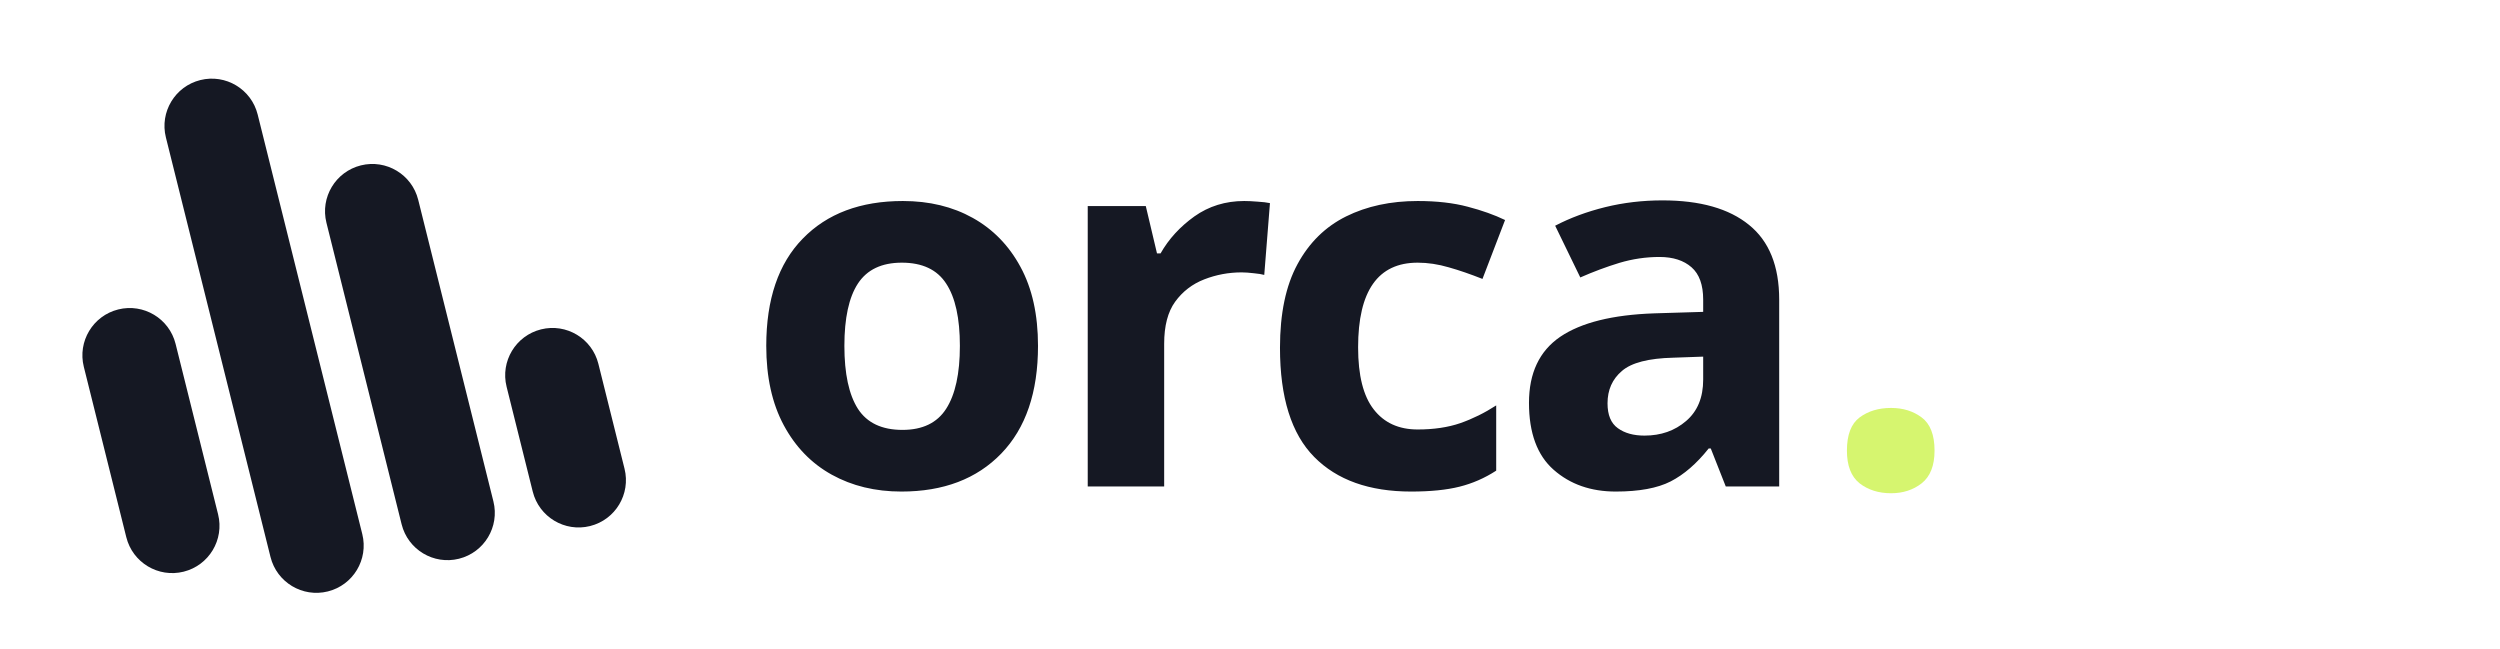
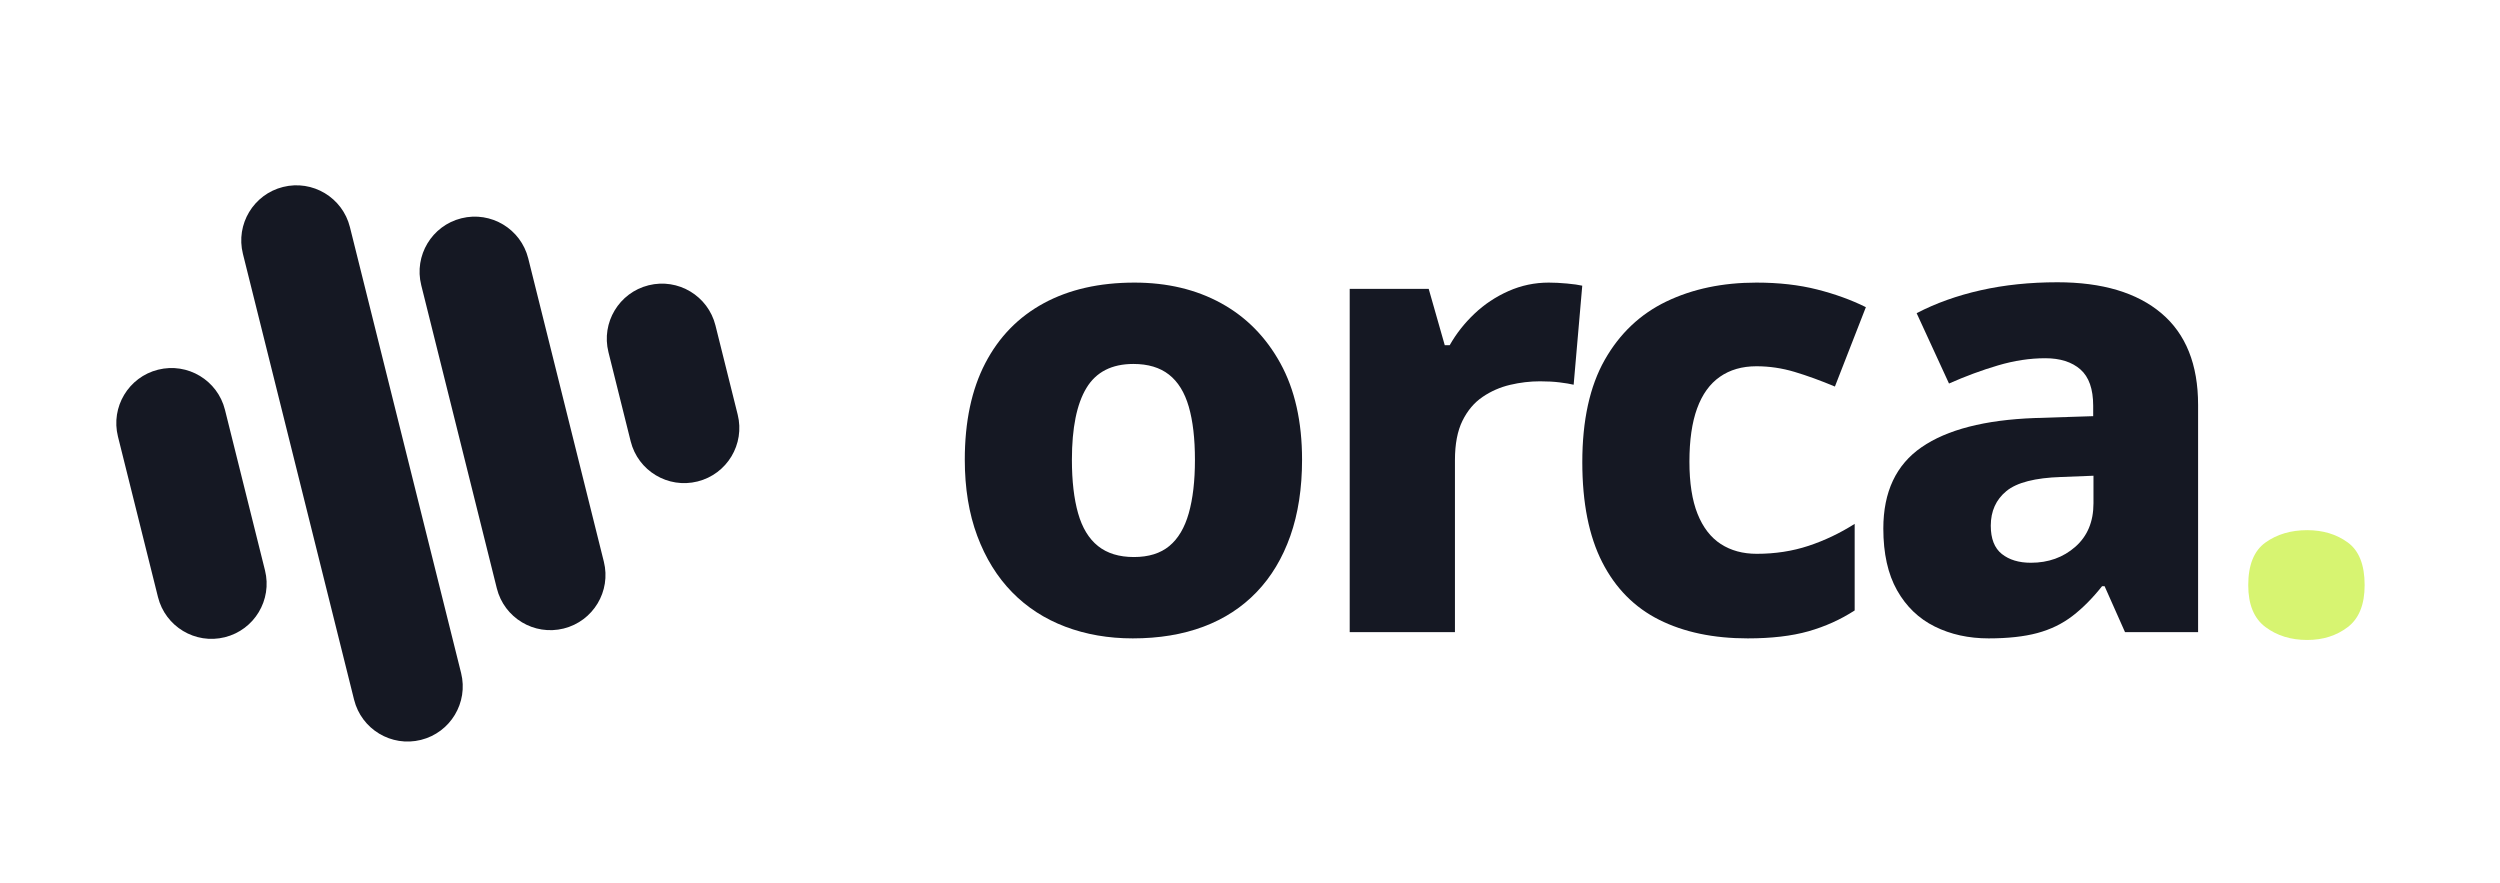
- <svg xmlns="http://www.w3.org/2000/svg" viewBox="0 0 185 48" role="img" aria-label="ORCA" style="color:#151823">
-   <g fill="currentColor" transform="rotate(-14 25 24)">
-     <rect x="6" y="19" width="7" height="20" rx="3.5" />
-     <rect x="16" y="4" width="7" height="39" rx="3.5" />
-     <rect x="26" y="13" width="7" height="30" rx="3.5" />
-     <rect x="36" y="28" width="7" height="15" rx="3.5" />
+ <svg xmlns="http://www.w3.org/2000/svg" width="135.996" height="48" viewBox="-7 -7 135.996 48" role="img" aria-labelledby="title">
+   <g fill="#151823" transform="rotate(-14 17 17)">
+     <rect x="0" y="9.5" width="6" height="15" rx="3" />
+     <rect x="9" y="1.5" width="6" height="31" rx="3" />
+     <rect x="18" y="5.5" width="6" height="23" rx="3" />
+     <rect x="27" y="11.5" width="6" height="11" rx="3" />
  </g>
-   <text x="55" y="36" font-family="system-ui,sans-serif" font-size="38" font-weight="750" letter-spacing="-1" fill="#151823">orca<tspan fill="#d6f56f">.</tspan>
-   </text>
+   <path fill="#151823" transform="translate(44 27.387) scale(0.034 -0.034)" d="M583.23 275.846Q583.23 207.178 564.472 153.951Q545.715 100.724 510.549 64.093Q475.384 27.462 425.461 8.731Q375.538 -10 312.39 -10Q253.877 -10 204.4 8.731Q154.923 27.462 119.231 63.962Q83.538 100.462 63.577 153.923Q43.615 207.385 43.615 275.937Q43.615 367.157 76.334 430.158Q109.052 493.159 169.88 526.195Q230.708 559.231 315.154 559.231Q393.734 559.231 453.79 526.231Q513.846 493.231 548.538 430.183Q583.23 367.135 583.23 275.846ZM214.999 275.754Q214.999 225.077 224.883 190.192Q234.768 155.307 256.768 137.73Q278.769 120.153 314.154 120.153Q349.538 120.153 370.808 137.73Q392.077 155.307 401.962 190.192Q411.847 225.077 411.847 275.617Q411.847 326.615 401.962 360.769Q392.077 394.923 370.333 412Q348.588 429.077 313.321 429.077Q261.538 429.077 238.268 390.654Q214.999 352.231 214.999 275.754Z" />
+   <path fill="#151823" transform="translate(63.958 27.387) scale(0.034 -0.034)" d="M390.846 559.231Q404.153 559.231 420.076 557.769Q435.999 556.308 444.538 554.308L430.769 395.847Q422.384 397.847 408.423 399.578Q394.461 401.309 377.077 401.309Q353.154 401.309 329.153 395.655Q305.153 390.001 285.038 376.308Q264.922 362.616 252.884 338.193Q240.845 313.769 240.845 275.231V0H72.462V549.231H198.846L224.538 459.077H232.461Q247.999 486.615 271.999 509.384Q295.999 532.154 326.576 545.692Q357.153 559.231 390.846 559.231Z" />
+   <path fill="#151823" transform="translate(77.592 27.387) scale(0.034 -0.034)" d="M308.307 -10Q225.923 -10 166.615 19.731Q107.308 49.462 75.462 111.923Q43.615 174.385 43.615 271.846Q43.615 372.308 79.462 435.538Q115.308 498.769 178.115 529Q240.923 559.231 322.23 559.231Q375.923 559.231 419.269 548.231Q462.615 537.231 497.307 519.923L447.769 392.924Q413.23 407.385 383.192 416.385Q353.153 425.385 322.23 425.385Q287.845 425.385 263.691 408.501Q239.537 391.616 227.268 357.885Q214.999 324.154 214.999 272.846Q214.999 221.615 228.037 189.115Q241.076 156.615 265.23 140.961Q289.384 125.307 322.692 125.307Q366.923 125.307 405.461 138.037Q443.999 150.768 479.384 173.23V34.692Q445.384 12.692 405.345 1.346Q365.307 -10 308.307 -10Z" />
+   <path fill="#151823" transform="translate(94.116 27.387) scale(0.034 -0.034)" d="M317.691 559.769Q425.384 559.769 484.114 510.192Q542.845 460.615 542.845 363.538V0H425.923L393.231 73.538H389.231Q366.231 44.538 341.731 25.769Q317.231 7 285.5 -1.5Q253.769 -10 207.769 -10Q159.769 -10 121.5 8.962Q83.231 27.923 61.231 66.885Q39.231 105.846 39.231 165.769Q39.231 253.692 100.462 295.884Q161.692 338.077 281.385 342.538L375 345.538V362.154Q375 402.385 354.577 420.308Q334.154 438.231 298.308 438.231Q261.538 438.231 222.615 426.731Q183.692 415.231 144.308 397.77L92.538 510.308Q138.385 534.231 195.115 547Q251.846 559.769 317.691 559.769ZM323.923 248.231Q261.153 246.231 236.153 225.692Q211.153 205.154 211.153 170.307Q211.153 139.076 228.845 125.038Q246.538 110.999 275.307 110.999Q317.308 110.999 346.385 136.499Q375.462 162 375.462 206.154V250.231Z" />
+   <path fill="#d7f471" transform="translate(113.598 27.387) scale(0.034 -0.034)" d="M50.077 75.077Q50.077 123.716 77.703 143.434Q105.328 163.153 144.385 163.153Q182.321 163.153 209.314 143.481Q236.307 123.809 236.307 75.286Q236.307 28.66 209.314 8.061Q182.321 -12.538 144.385 -12.538Q105.328 -12.538 77.703 8.077Q50.077 28.692 50.077 75.077Z" />
</svg>
